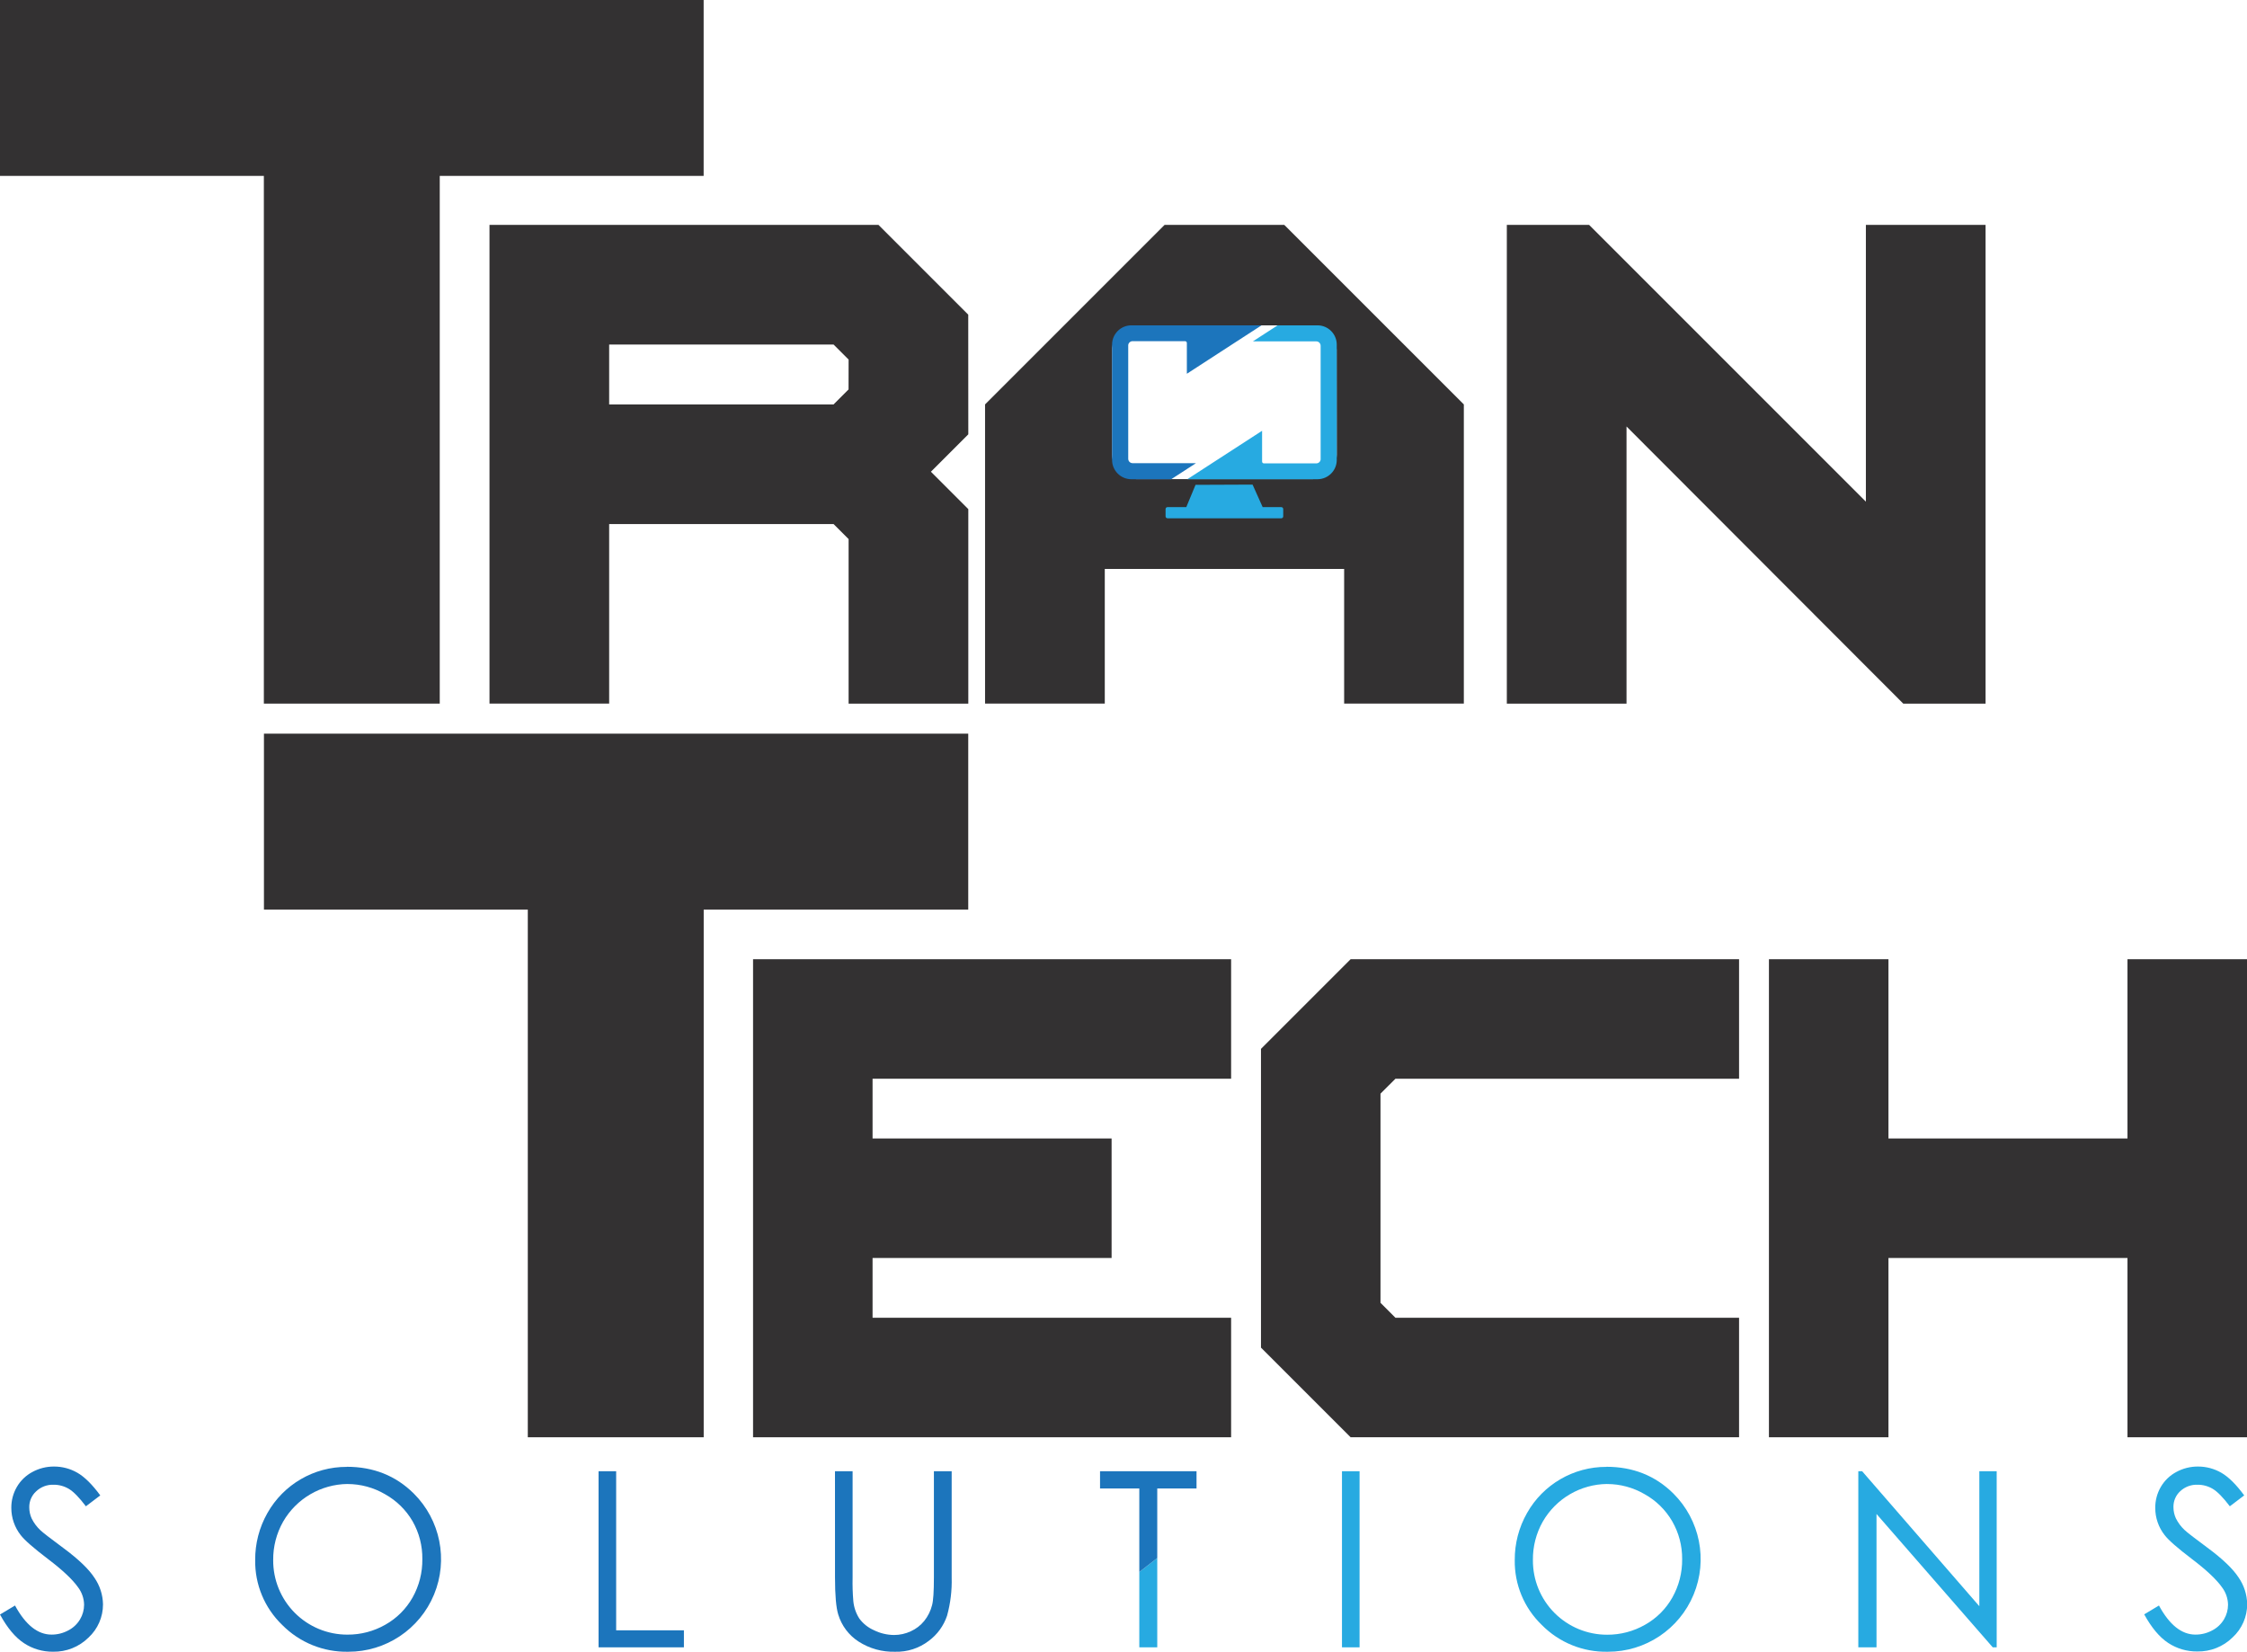
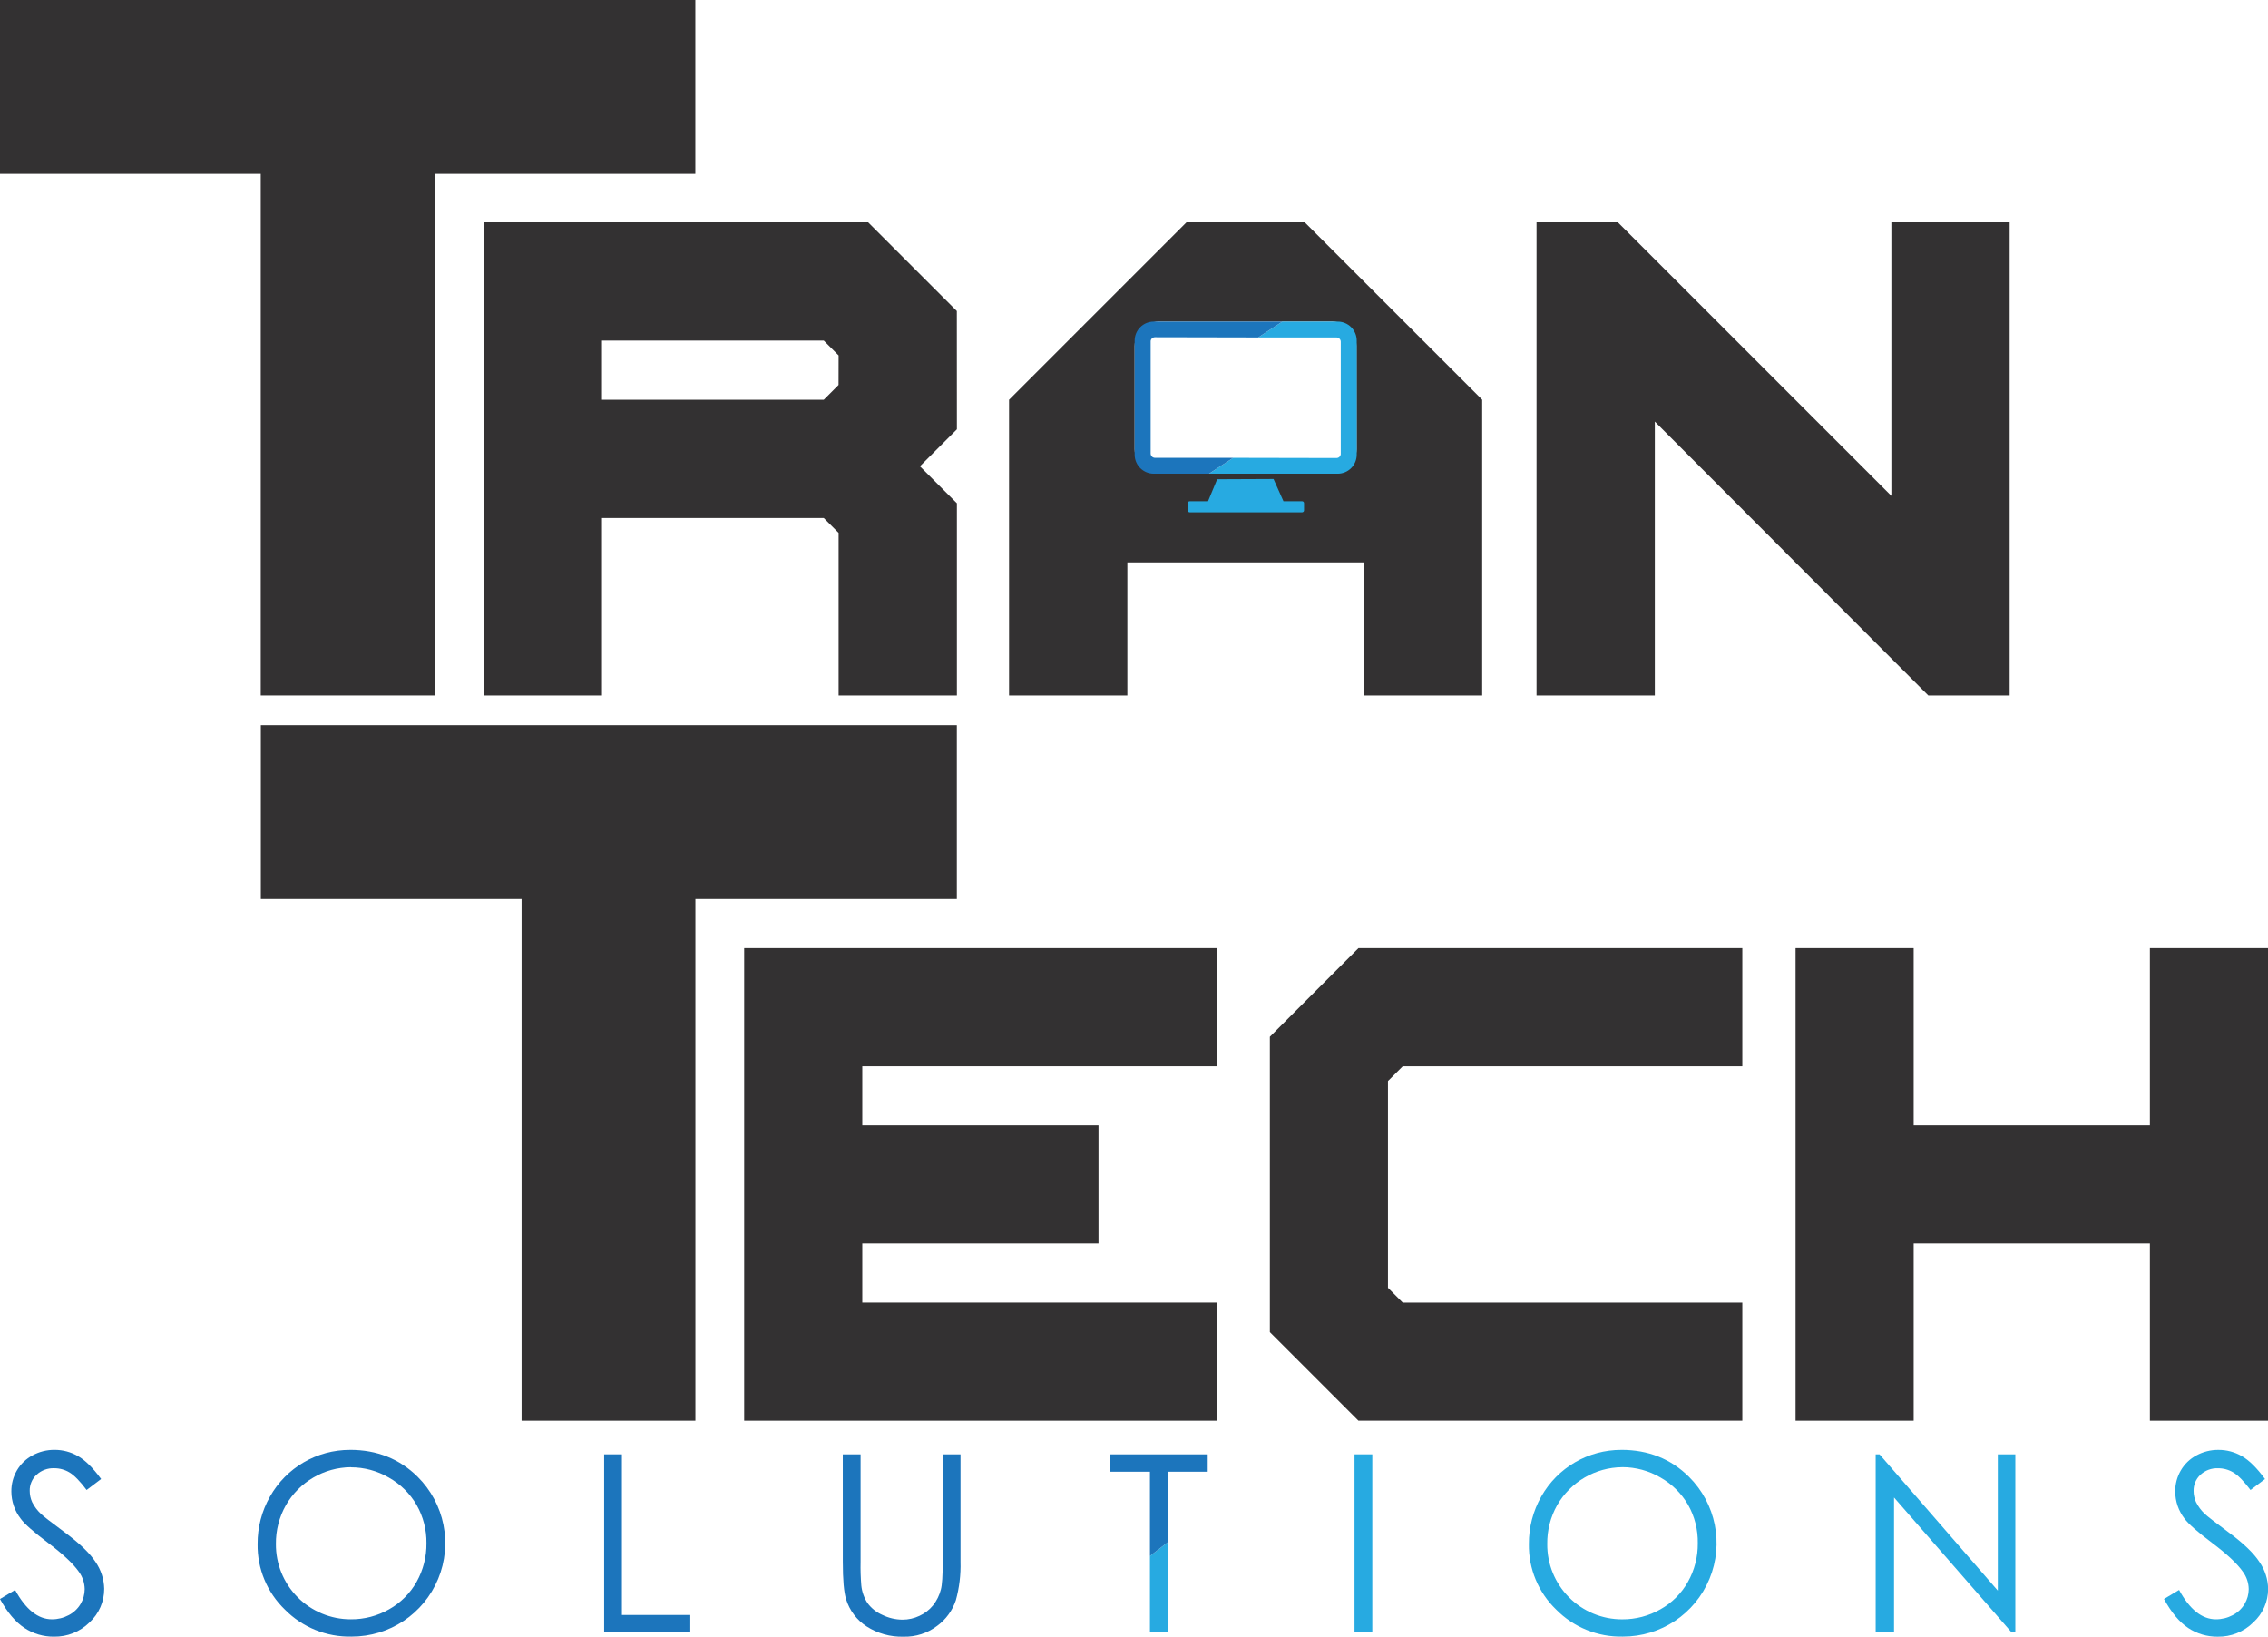
- <svg xmlns="http://www.w3.org/2000/svg" viewBox="0 0 748.47 550.19">
+ <svg xmlns="http://www.w3.org/2000/svg" viewBox="0 0 764.47 551.51">
  <defs>
    <style>.cls-1{fill:#333132;}.cls-2{fill:#1c75bc;}.cls-3{fill:#27aae1;}</style>
  </defs>
  <g id="Layer_2" data-name="Layer 2">
    <g id="Layer_1-2" data-name="Layer 1">
      <polygon class="cls-1" points="0 0 0 58.59 87.89 58.59 87.89 234.37 146.48 234.37 146.48 58.59 234.38 58.59 234.38 0 0 0" />
      <polygon class="cls-1" points="234.4 478.75 175.81 478.75 175.81 302.97 87.92 302.97 87.92 244.38 322.52 244.38 322.52 302.97 234.4 302.97 234.4 478.75" />
      <polygon class="cls-1" points="370.27 379.22 370.27 419.03 290.65 419.03 290.65 438.94 410.08 438.94 410.08 478.75 250.84 478.75 250.84 319.51 410.08 319.51 410.08 359.32 290.65 359.32 290.65 379.22 370.27 379.22" />
-       <polygon class="cls-1" points="579.28 438.94 579.28 478.75 449.89 478.75 420.03 448.89 420.03 349.37 449.89 319.51 579.28 319.51 579.28 359.32 464.82 359.32 459.84 364.29 459.84 433.96 464.82 438.94 579.28 438.94" />
-       <polygon class="cls-1" points="708.66 319.51 708.66 379.22 629.04 379.22 629.04 319.51 589.23 319.51 589.23 478.75 629.04 478.75 629.04 419.03 708.66 419.03 708.66 478.75 748.47 478.75 748.47 319.51 708.66 319.51" />
-       <path class="cls-2" d="M0,537.79l5-3q5.27,9.69,12.17,9.69a11.64,11.64,0,0,0,5.54-1.38,9.73,9.73,0,0,0,3.95-3.69,9.55,9.55,0,0,0,1.35-4.9,9.9,9.9,0,0,0-2-5.78q-2.76-3.91-10-9.41t-9.13-8a14.65,14.65,0,0,1-3.11-9,13.65,13.65,0,0,1,1.83-7,13.07,13.07,0,0,1,5.17-5,14.87,14.87,0,0,1,7.23-1.82,15.43,15.43,0,0,1,7.76,2.06q3.6,2.06,7.64,7.55l-4.79,3.63q-3.32-4.38-5.64-5.78a9.75,9.75,0,0,0-5.09-1.4A8,8,0,0,0,12,496.8a7,7,0,0,0-2.25,5.3,8.92,8.92,0,0,0,.8,3.71,13.6,13.6,0,0,0,2.91,3.91q1.15,1.11,7.57,5.86,7.62,5.63,10.45,10a16.09,16.09,0,0,1,2.83,8.81,15,15,0,0,1-4.84,11.09,16.32,16.32,0,0,1-11.79,4.7A17.25,17.25,0,0,1,8,547.34q-4.35-2.85-8-9.55" />
-       <path class="cls-2" d="M115.5,488.58q13.34,0,22.31,8.89A30.84,30.84,0,0,1,116,550.19a30.06,30.06,0,0,1-22-8.93,29.39,29.39,0,0,1-9-21.61A31.26,31.26,0,0,1,89.07,504a30.22,30.22,0,0,1,26.43-15.39m.26,5.7a25.08,25.08,0,0,0-21.45,12.54A25.44,25.44,0,0,0,91,519.63a24.67,24.67,0,0,0,24.72,24.86,25.17,25.17,0,0,0,12.64-3.31,23.78,23.78,0,0,0,9.07-9.06,25.45,25.45,0,0,0,3.25-12.77,24.8,24.8,0,0,0-3.25-12.63,24.28,24.28,0,0,0-9.17-9,24.82,24.82,0,0,0-12.54-3.4" />
-       <polygon class="cls-2" points="199.38 490.06 205.24 490.06 205.24 543.05 227.81 543.05 227.81 548.72 199.38 548.72 199.38 490.06" />
-       <path class="cls-2" d="M278.13,490.06H284v35.41a72.81,72.81,0,0,0,.24,7.85,13.06,13.06,0,0,0,2,5.81,12,12,0,0,0,4.9,3.9,15.4,15.4,0,0,0,6.66,1.58,13.12,13.12,0,0,0,5.59-1.24,12.22,12.22,0,0,0,4.46-3.43,13.82,13.82,0,0,0,2.63-5.3q.6-2.24.6-9.17V490.06H317v35.41a43.24,43.24,0,0,1-1.53,12.7,17.23,17.23,0,0,1-6.14,8.43,17.55,17.55,0,0,1-11.15,3.59A21.36,21.36,0,0,1,286,546.8a16.3,16.3,0,0,1-6.78-9q-1.08-3.44-1.08-12.36Z" />
-       <rect class="cls-3" x="447.01" y="490.06" width="5.86" height="58.66" />
-       <path class="cls-3" d="M535.08,488.58q13.32,0,22.3,8.89a30.84,30.84,0,0,1-21.82,52.72,30,30,0,0,1-22-8.93,29.36,29.36,0,0,1-9-21.61A31.26,31.26,0,0,1,508.64,504a30.22,30.22,0,0,1,26.44-15.39m.26,5.7a25,25,0,0,0-21.45,12.54,25.34,25.34,0,0,0-3.28,12.81,24.67,24.67,0,0,0,24.73,24.86A25.19,25.19,0,0,0,548,541.18a23.75,23.75,0,0,0,9.06-9.06,25.46,25.46,0,0,0,3.26-12.77A24.81,24.81,0,0,0,557,506.72a24.25,24.25,0,0,0-9.16-9,24.82,24.82,0,0,0-12.54-3.4" />
-       <polygon class="cls-3" points="619 548.72 619 490.06 620.27 490.06 659.31 535.02 659.31 490.06 665.09 490.06 665.09 548.72 663.78 548.72 625.06 504.3 625.06 548.72 619 548.72" />
-       <path class="cls-3" d="M714.14,537.79l5-3q5.26,9.69,12.17,9.69a11.64,11.64,0,0,0,5.54-1.38,9.73,9.73,0,0,0,3.95-3.69,9.55,9.55,0,0,0,1.35-4.9,9.9,9.9,0,0,0-2-5.78q-2.76-3.91-10-9.41t-9.13-8a14.59,14.59,0,0,1-3.11-9,13.65,13.65,0,0,1,1.83-7,13.14,13.14,0,0,1,5.17-5,14.87,14.87,0,0,1,7.23-1.82,15.43,15.43,0,0,1,7.76,2.06q3.6,2.06,7.64,7.55l-4.79,3.63q-3.32-4.38-5.64-5.78a9.75,9.75,0,0,0-5.09-1.4,8,8,0,0,0-5.8,2.16,7,7,0,0,0-2.25,5.3,8.92,8.92,0,0,0,.8,3.71,13.6,13.6,0,0,0,2.91,3.91q1.15,1.11,7.57,5.86,7.62,5.63,10.45,10a16.09,16.09,0,0,1,2.83,8.81,15,15,0,0,1-4.84,11.09,16.32,16.32,0,0,1-11.79,4.7,17.3,17.3,0,0,1-9.69-2.85q-4.33-2.85-8-9.55" />
+       <polygon class="cls-1" points="587.28 438.94 587.28 478.75 457.89 478.75 428.03 448.89 428.03 349.37 457.89 319.51 587.28 319.51 587.28 359.32 472.82 359.32 467.84 364.29 467.84 433.96 472.82 438.94 587.28 438.94" />
+       <polygon class="cls-1" points="724.66 319.51 724.66 379.22 645.04 379.22 645.04 319.51 605.23 319.51 605.23 478.75 645.04 478.75 645.04 419.03 724.66 419.03 724.66 478.75 764.47 478.75 764.47 319.51 724.66 319.51" />
+       <path class="cls-2" d="M0,538.84l5.09-3.05q5.39,9.88,12.42,9.89a12,12,0,0,0,5.66-1.4,10,10,0,0,0,4-3.77,9.75,9.75,0,0,0,1.38-5,10.11,10.11,0,0,0-2-5.9q-2.81-4-10.26-9.62T7,511.8a15,15,0,0,1-3.17-9.17,13.87,13.87,0,0,1,1.87-7.12,13.38,13.38,0,0,1,5.28-5.08,15.23,15.23,0,0,1,7.39-1.85,15.75,15.75,0,0,1,7.92,2.1q3.69,2.1,7.8,7.72l-4.89,3.7q-3.37-4.47-5.76-5.9a9.94,9.94,0,0,0-5.19-1.43,8.25,8.25,0,0,0-5.93,2.2,7.18,7.18,0,0,0-2.3,5.42,9.29,9.29,0,0,0,.81,3.79,14.17,14.17,0,0,0,3,4q1.17,1.14,7.74,6,7.77,5.73,10.67,10.22a16.53,16.53,0,0,1,2.89,9,15.27,15.27,0,0,1-4.95,11.32,16.61,16.61,0,0,1-12,4.81,17.64,17.64,0,0,1-9.89-2.91Q3.75,545.67,0,538.84" />
+       <path class="cls-2" d="M118,488.58q13.61,0,22.78,9.08a31.5,31.5,0,0,1-22.29,53.85A30.64,30.64,0,0,1,96,542.38a30,30,0,0,1-9.17-22.07,31.89,31.89,0,0,1,4.18-16,30.89,30.89,0,0,1,27-15.72m.26,5.83a25.55,25.55,0,0,0-21.9,12.8A25.93,25.93,0,0,0,93,520.29a25.2,25.2,0,0,0,25.25,25.39,25.62,25.62,0,0,0,12.92-3.38,24.27,24.27,0,0,0,9.26-9.25,26.06,26.06,0,0,0,3.32-13,25.45,25.45,0,0,0-3.32-12.9,24.87,24.87,0,0,0-9.37-9.23,25.3,25.3,0,0,0-12.81-3.46" />
+       <polygon class="cls-2" points="203.64 490.09 209.63 490.09 209.63 544.22 232.68 544.22 232.68 550 203.64 550 203.64 490.09" />
+       <path class="cls-2" d="M284.08,490.09h6v36.17a76.11,76.11,0,0,0,.24,8,13.31,13.31,0,0,0,2.08,5.93,12.21,12.21,0,0,0,5,4,15.72,15.72,0,0,0,6.8,1.61,13.31,13.31,0,0,0,5.7-1.27,12.67,12.67,0,0,0,4.56-3.5,14.16,14.16,0,0,0,2.69-5.42q.62-2.28.61-9.36V490.09h6v36.17a43.87,43.87,0,0,1-1.57,13,17.55,17.55,0,0,1-6.27,8.61,17.93,17.93,0,0,1-11.38,3.67,21.89,21.89,0,0,1-12.43-3.46,16.74,16.74,0,0,1-6.92-9.17q-1.1-3.5-1.1-12.62Z" />
+       <rect class="cls-3" x="456.57" y="490.09" width="5.99" height="59.91" />
+       <path class="cls-3" d="M546.51,488.58q13.62,0,22.79,9.08A31.5,31.5,0,0,1,547,551.51a30.63,30.63,0,0,1-22.49-9.13,30,30,0,0,1-9.17-22.07,32,32,0,0,1,4.17-16,30.89,30.89,0,0,1,27-15.72m.27,5.83a25.55,25.55,0,0,0-21.91,12.8,25.93,25.93,0,0,0-3.34,13.08,25.18,25.18,0,0,0,25.25,25.39,25.58,25.58,0,0,0,12.91-3.38,24.2,24.2,0,0,0,9.26-9.25,26,26,0,0,0,3.32-13A25.35,25.35,0,0,0,569,507.1a24.91,24.91,0,0,0-9.36-9.23,25.36,25.36,0,0,0-12.81-3.46" />
+       <polygon class="cls-3" points="632.23 550 632.23 490.09 633.53 490.09 673.4 536.01 673.4 490.09 679.31 490.09 679.31 550 677.97 550 638.42 504.63 638.42 550 632.23 550" />
+       <path class="cls-3" d="M729.41,538.84l5.09-3.05q5.37,9.88,12.42,9.89a12,12,0,0,0,5.66-1.4,9.94,9.94,0,0,0,4-3.77,9.76,9.76,0,0,0,1.39-5,10.11,10.11,0,0,0-2-5.9q-2.81-4-10.26-9.62t-9.33-8.18a15,15,0,0,1-3.18-9.17,13.88,13.88,0,0,1,1.88-7.12,13.36,13.36,0,0,1,5.27-5.08,15.26,15.26,0,0,1,7.39-1.85,15.7,15.7,0,0,1,7.92,2.1q3.69,2.1,7.8,7.72l-4.88,3.7q-3.39-4.47-5.77-5.9a9.92,9.92,0,0,0-5.19-1.43,8.27,8.27,0,0,0-5.93,2.2,7.22,7.22,0,0,0-2.3,5.42,9.14,9.14,0,0,0,.82,3.79,13.92,13.92,0,0,0,3,4q1.19,1.14,7.74,6,7.79,5.73,10.67,10.22a16.44,16.44,0,0,1,2.89,9,15.27,15.27,0,0,1-5,11.32,16.61,16.61,0,0,1-12,4.81,17.67,17.67,0,0,1-9.9-2.91q-4.44-2.93-8.18-9.76" />
      <path class="cls-1" d="M322.52,104.81l-29.9-29.9H163.05V234.37h39.86v-59.8h74.76l5,5v54.81h39.87V169.59l-12.46-12.46,12.46-12.46Zm-39.87,24.91-5,5H202.91V114.77h74.76l5,5Z" />
-       <path class="cls-1" d="M435.26,82.38l-7.47-7.47H387.92l-7.47,7.47-52.33,52.33v99.66H368V189.52h79.73v44.85h39.87V134.71Zm10,69a8.22,8.22,0,0,1-8.22,8.22H378.68a8.22,8.22,0,0,1-8.22-8.22V116.59a8.22,8.22,0,0,1,8.22-8.22H437a8.22,8.22,0,0,1,8.22,8.22Z" />
-       <polygon class="cls-1" points="541.79 142.06 541.79 234.38 501.92 234.38 501.92 74.91 529.33 74.91 621.52 167.1 621.52 74.91 661.39 74.91 661.39 234.38 633.98 234.38 541.79 142.06" />
-       <path class="cls-3" d="M403.63,154.35h0l-8.14,5.28h43.36a6.43,6.43,0,0,0,6.42-6.43V114.79a6.42,6.42,0,0,0-6.42-6.42H425.58l-8.25,5.34h21.1a1.46,1.46,0,0,1,1.47,1.46v37.9a1.46,1.46,0,0,1-1.45,1.28H421a.6.6,0,0,1-.6-.6V143.49Z" />
-       <path class="cls-2" d="M412.08,113.64h0l8.14-5.27H376.85a6.42,6.42,0,0,0-6.42,6.42V153.2a6.43,6.43,0,0,0,6.42,6.43h13.28l8.25-5.35h-21.1a1.46,1.46,0,0,1-1.47-1.46V114.93a1.46,1.46,0,0,1,1.45-1.29h17.48a.6.6,0,0,1,.6.6V124.5Z" />
-       <path class="cls-3" d="M426.84,168.92h-6.25l-3.36-7.5-19,.08-3.08,7.42h-6.25a.64.64,0,0,0-.65.64V172a.65.65,0,0,0,.65.64h37.9a.64.64,0,0,0,.64-.64v-2.44a.64.64,0,0,0-.64-.64" />
-       <polygon class="cls-3" points="379.5 523.62 379.5 548.72 385.48 548.72 385.48 518.97 379.5 523.62" />
-       <polygon class="cls-2" points="385.48 495.8 398.56 495.8 398.56 490.06 366.42 490.06 366.42 495.8 379.5 495.8 379.5 523.62 385.48 518.97 385.48 495.8" />
+       <path class="cls-1" d="M447.26,82.38l-7.47-7.47H399.92l-7.47,7.47-52.33,52.33v99.66H380V189.52h79.73v44.85h39.87V134.71Zm10,69a8.22,8.22,0,0,1-8.22,8.22H390.68a8.22,8.22,0,0,1-8.22-8.22V116.59a8.22,8.22,0,0,1,8.22-8.22H449a8.22,8.22,0,0,1,8.22,8.22Z" />
+       <polygon class="cls-1" points="557.79 142.06 557.79 234.38 517.92 234.38 517.92 74.91 545.33 74.91 637.52 167.1 637.52 74.91 677.39 74.91 677.39 234.38 649.98 234.38 557.79 142.06" />
+       <path class="cls-3" d="M415.67,154.28l-8.14,5.35h43.36a6.42,6.42,0,0,0,6.42-6.43V114.79a6.41,6.41,0,0,0-6.42-6.42H432.25l-8.15,5.34h26.37a1.46,1.46,0,0,1,1.46,1.46v37.9a1.46,1.46,0,0,1-1.44,1.28h0Z" />
+       <path class="cls-2" d="M424.1,113.71l8.15-5.34H388.89a6.42,6.42,0,0,0-6.43,6.42V153.2a6.43,6.43,0,0,0,6.43,6.43h18.64l8.14-5.35H389.31a1.46,1.46,0,0,1-1.46-1.46V114.93a1.45,1.45,0,0,1,1.44-1.29h0Z" />
+       <path class="cls-3" d="M438.87,168.92h-6.25l-3.35-7.5-19,.08-3.08,7.42H401a.64.64,0,0,0-.65.64V172a.65.65,0,0,0,.65.64h37.9a.65.65,0,0,0,.65-.64v-2.44a.64.64,0,0,0-.65-.64" />
+       <polygon class="cls-3" points="387.61 524.37 387.61 550 393.72 550 393.72 519.62 387.61 524.37" />
+       <polygon class="cls-2" points="393.72 495.95 407.08 495.95 407.08 490.09 374.25 490.09 374.25 495.95 387.61 495.95 387.61 524.37 393.72 519.62 393.72 495.95" />
    </g>
  </g>
</svg>
